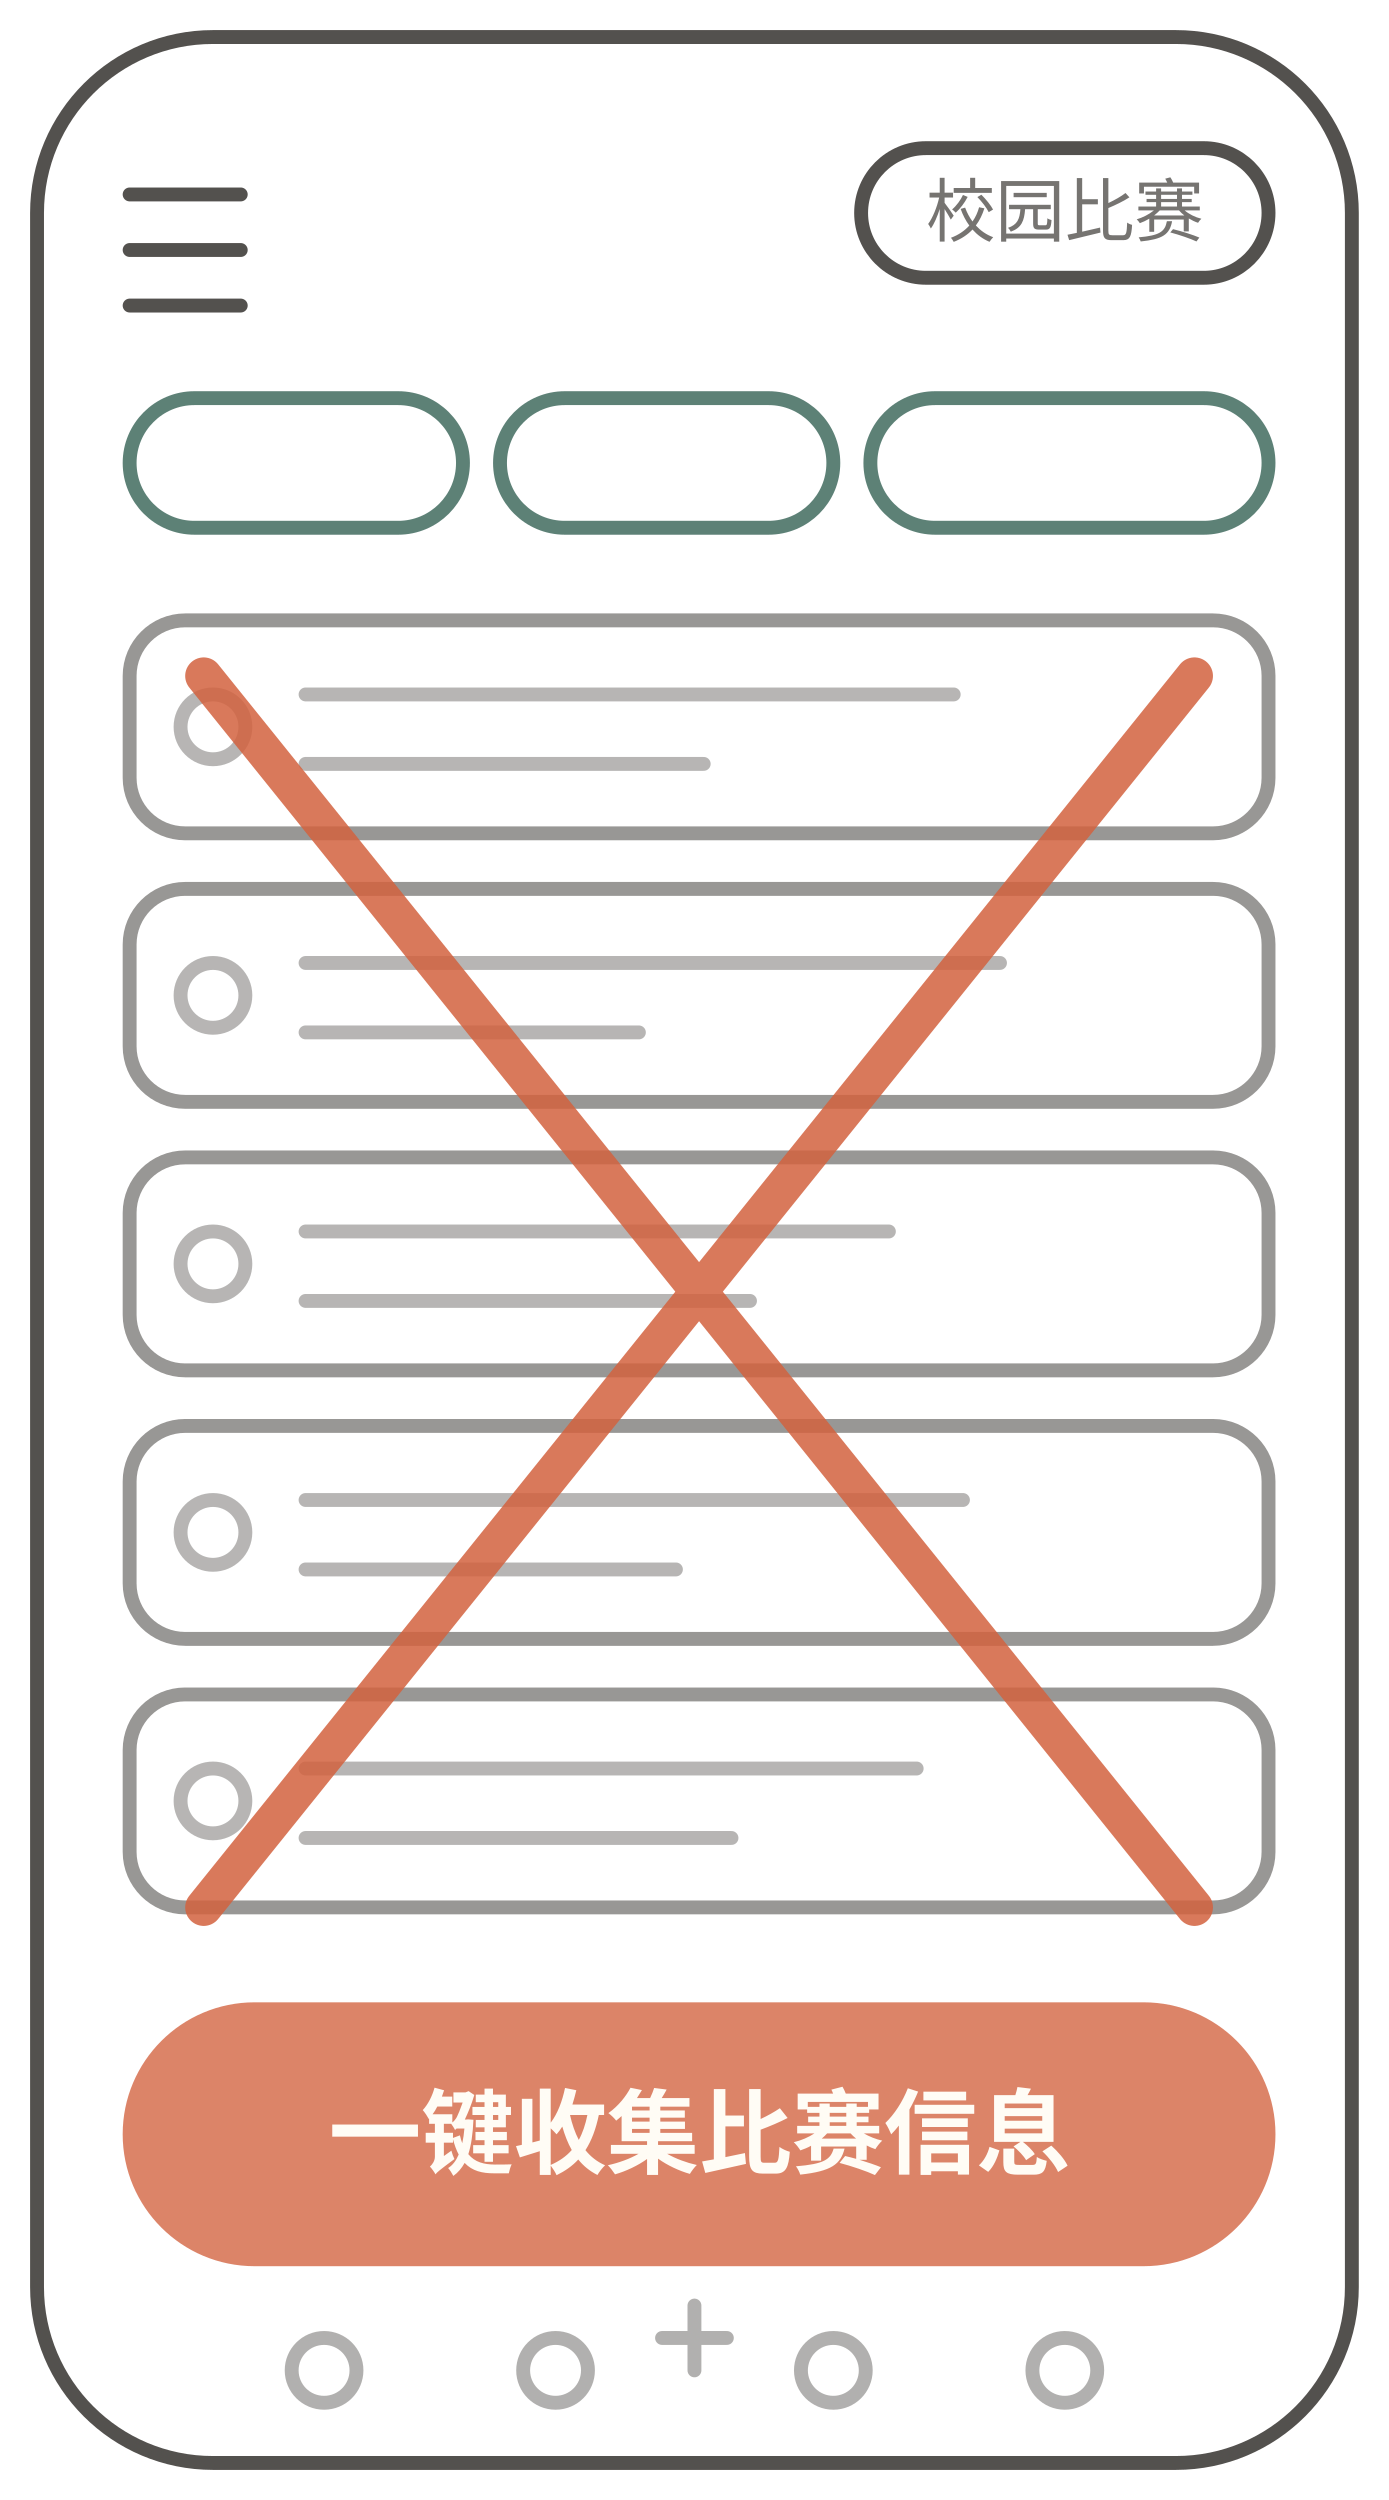
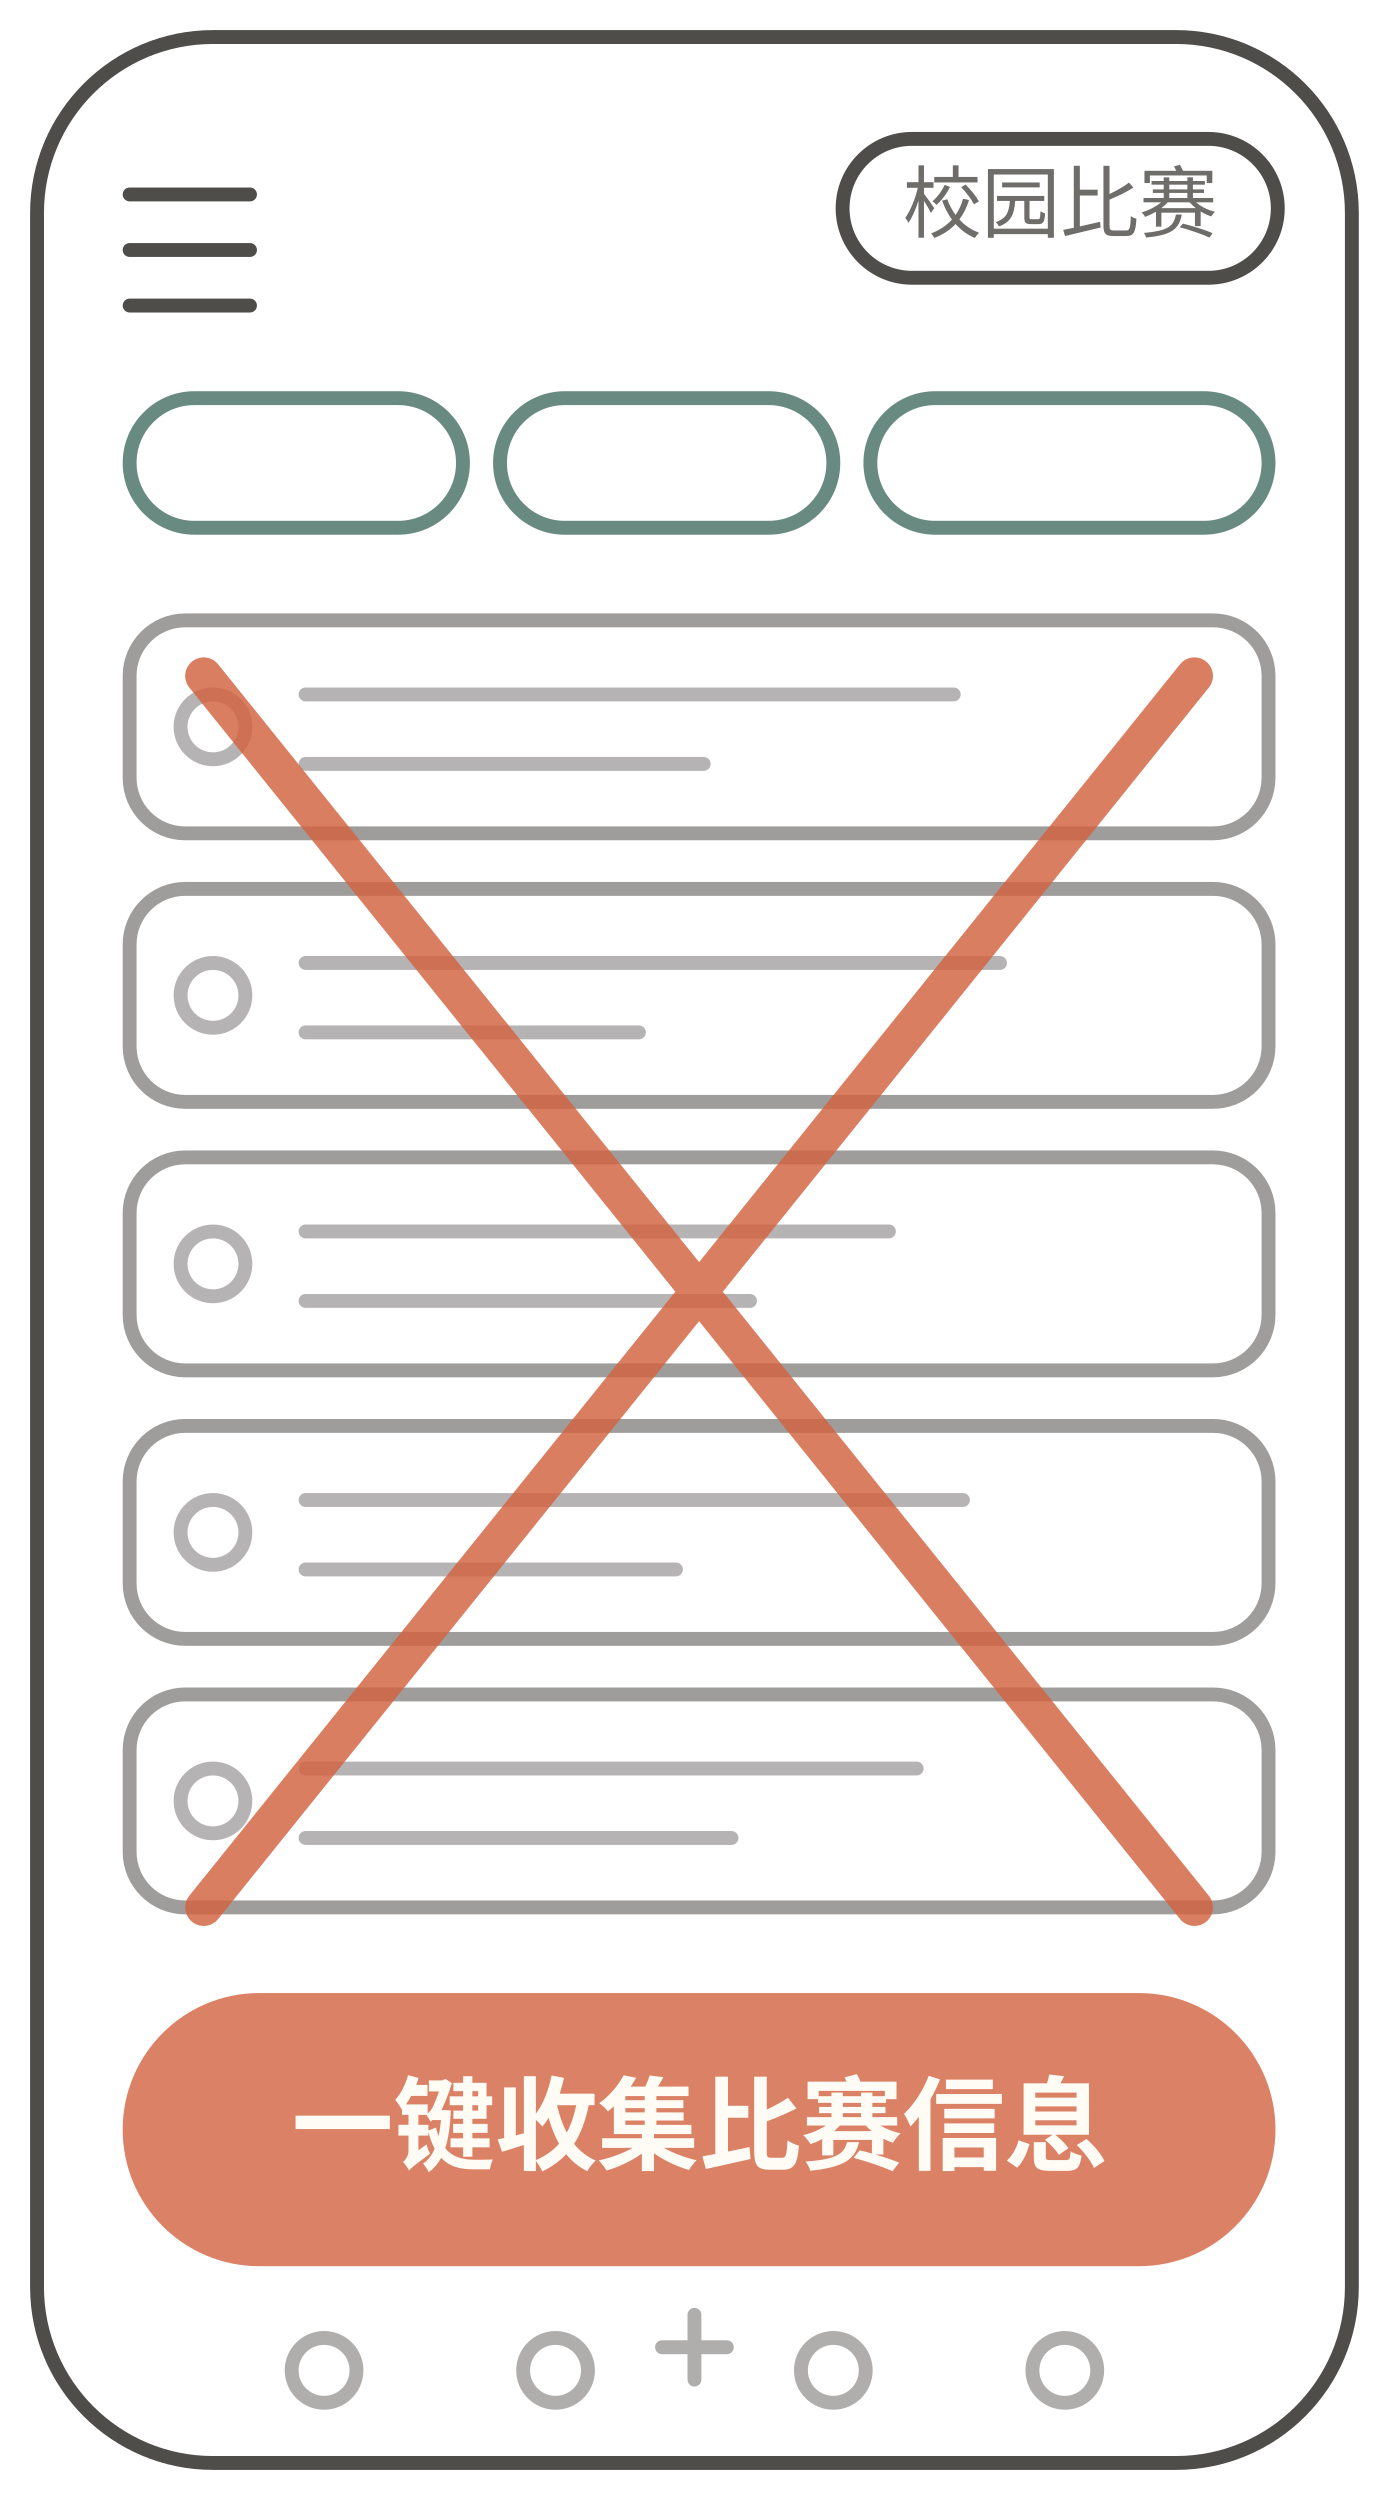
- <svg xmlns="http://www.w3.org/2000/svg" viewBox="0 0 300 540" width="300" height="540" role="img" aria-label="第一版线框图：首页是一个比赛信息聚合列表，底部是「一键收集比赛信息」">
-   <g fill="none" stroke="#23201C" stroke-width="3" stroke-linecap="round" stroke-linejoin="round" opacity=".78">
+ <svg xmlns="http://www.w3.org/2000/svg" viewBox="0 0 300 540" width="300" height="540" role="img" aria-label="第一版线框图：整页是一个比赛信息列表，底部是「一键收集比赛信息」大按钮">
+   <g fill="none" stroke="#23201C" stroke-width="3" stroke-linecap="round" stroke-linejoin="round" opacity=".8">
    <rect x="8" y="8" width="284" height="524" rx="38" />
-     <path d="M28 42h24M28 54h24M28 66h24" />
-     <rect x="186" y="32" width="88" height="28" rx="14" />
-     <text x="230" y="51" font-family="Noto Sans SC, sans-serif" font-size="15" fill="#23201C" stroke="none" text-anchor="middle" opacity=".8">校园比赛</text>
-     <g stroke="#2F5D50">
+     <path d="M28 42h26M28 54h26M28 66h26" />
+     <rect x="182" y="30" width="94" height="30" rx="15" />
+     <text x="229" y="50" font-family="Noto Sans SC, sans-serif" font-size="17" fill="#23201C" stroke="none" text-anchor="middle" opacity=".82">校园比赛</text>
+     <g stroke="#2F5D50" opacity=".9">
      <rect x="28" y="86" width="72" height="28" rx="14" />
      <rect x="108" y="86" width="72" height="28" rx="14" />
      <rect x="188" y="86" width="86" height="28" rx="14" />
    </g>
-     <g opacity=".6">
+     <g opacity=".55">
      <rect x="28" y="134" width="246" height="46" rx="12" />
      <rect x="28" y="192" width="246" height="46" rx="12" />
      <rect x="28" y="250" width="246" height="46" rx="12" />
      <rect x="28" y="308" width="246" height="46" rx="12" />
      <rect x="28" y="366" width="246" height="46" rx="12" />
    </g>
    <g stroke-width="3" opacity=".42">
      <circle cx="46" cy="157" r="7" />
      <circle cx="46" cy="215" r="7" />
      <circle cx="46" cy="273" r="7" />
      <circle cx="46" cy="331" r="7" />
      <circle cx="46" cy="389" r="7" />
      <path d="M66 150h140M66 165h86M66 208h150M66 223h72M66 266h126M66 281h96M66 324h142M66 339h80M66 382h132M66 397h92" />
    </g>
-     <rect x="28" y="434" width="246" height="54" rx="27" fill="#D2613E" stroke="#D2613E" />
-     <text x="151" y="468" font-family="Noto Sans SC, sans-serif" font-size="20" fill="#FFFBF2" stroke="none" text-anchor="middle" font-weight="600">一键收集比赛信息</text>
+     <rect x="28" y="432" width="246" height="56" rx="28" fill="#D2613E" stroke="#D2613E" />
+     <text x="151" y="467" font-family="Noto Sans SC, sans-serif" font-size="22" fill="#FFFBF2" stroke="none" text-anchor="middle" font-weight="600">一键收集比赛信息</text>
    <g stroke-width="3" opacity=".45">
-       <path d="M150 498v14M143 505h14" />
+       <path d="M150 500v14M143 507h14" />
      <circle cx="70" cy="512" r="7" />
      <circle cx="120" cy="512" r="7" />
      <circle cx="180" cy="512" r="7" />
      <circle cx="230" cy="512" r="7" />
    </g>
  </g>
-   <g stroke="#D2613E" stroke-width="8" stroke-linecap="round" opacity=".85">
+   <g stroke="#D2613E" stroke-width="8" stroke-linecap="round" opacity=".82">
    <path d="M44 146 L258 412" />
    <path d="M258 146 L44 412" />
  </g>
</svg>
